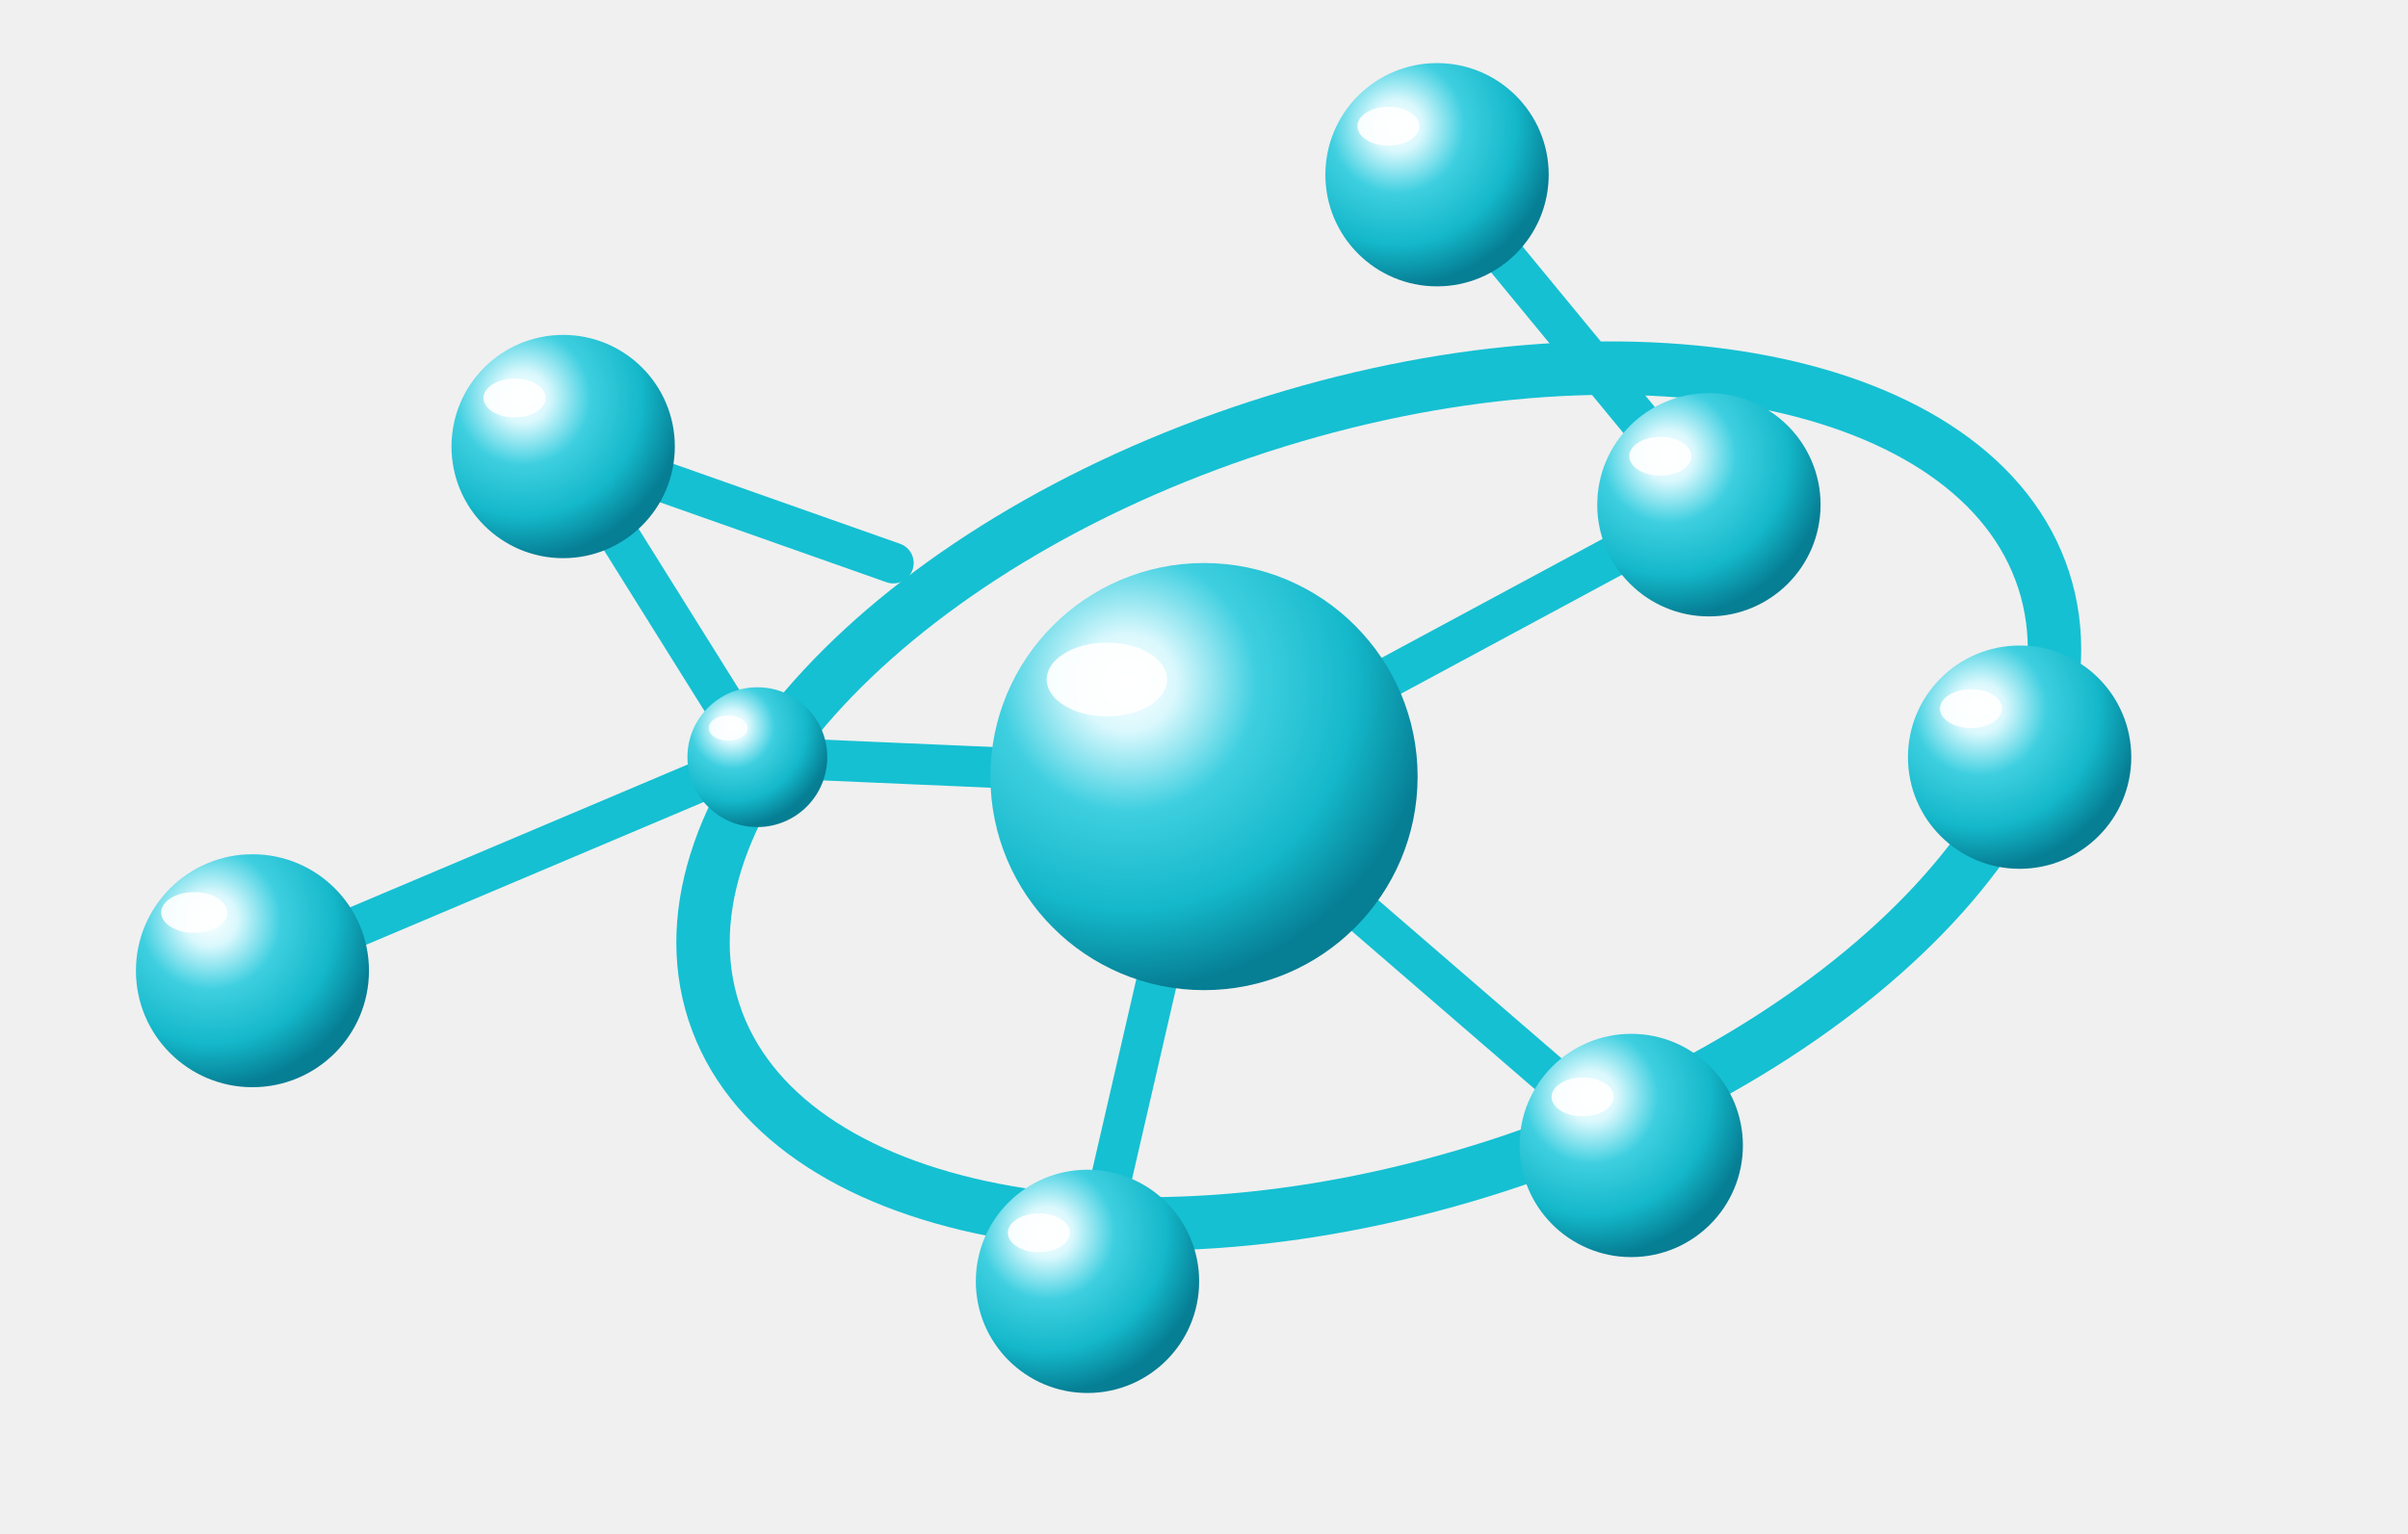
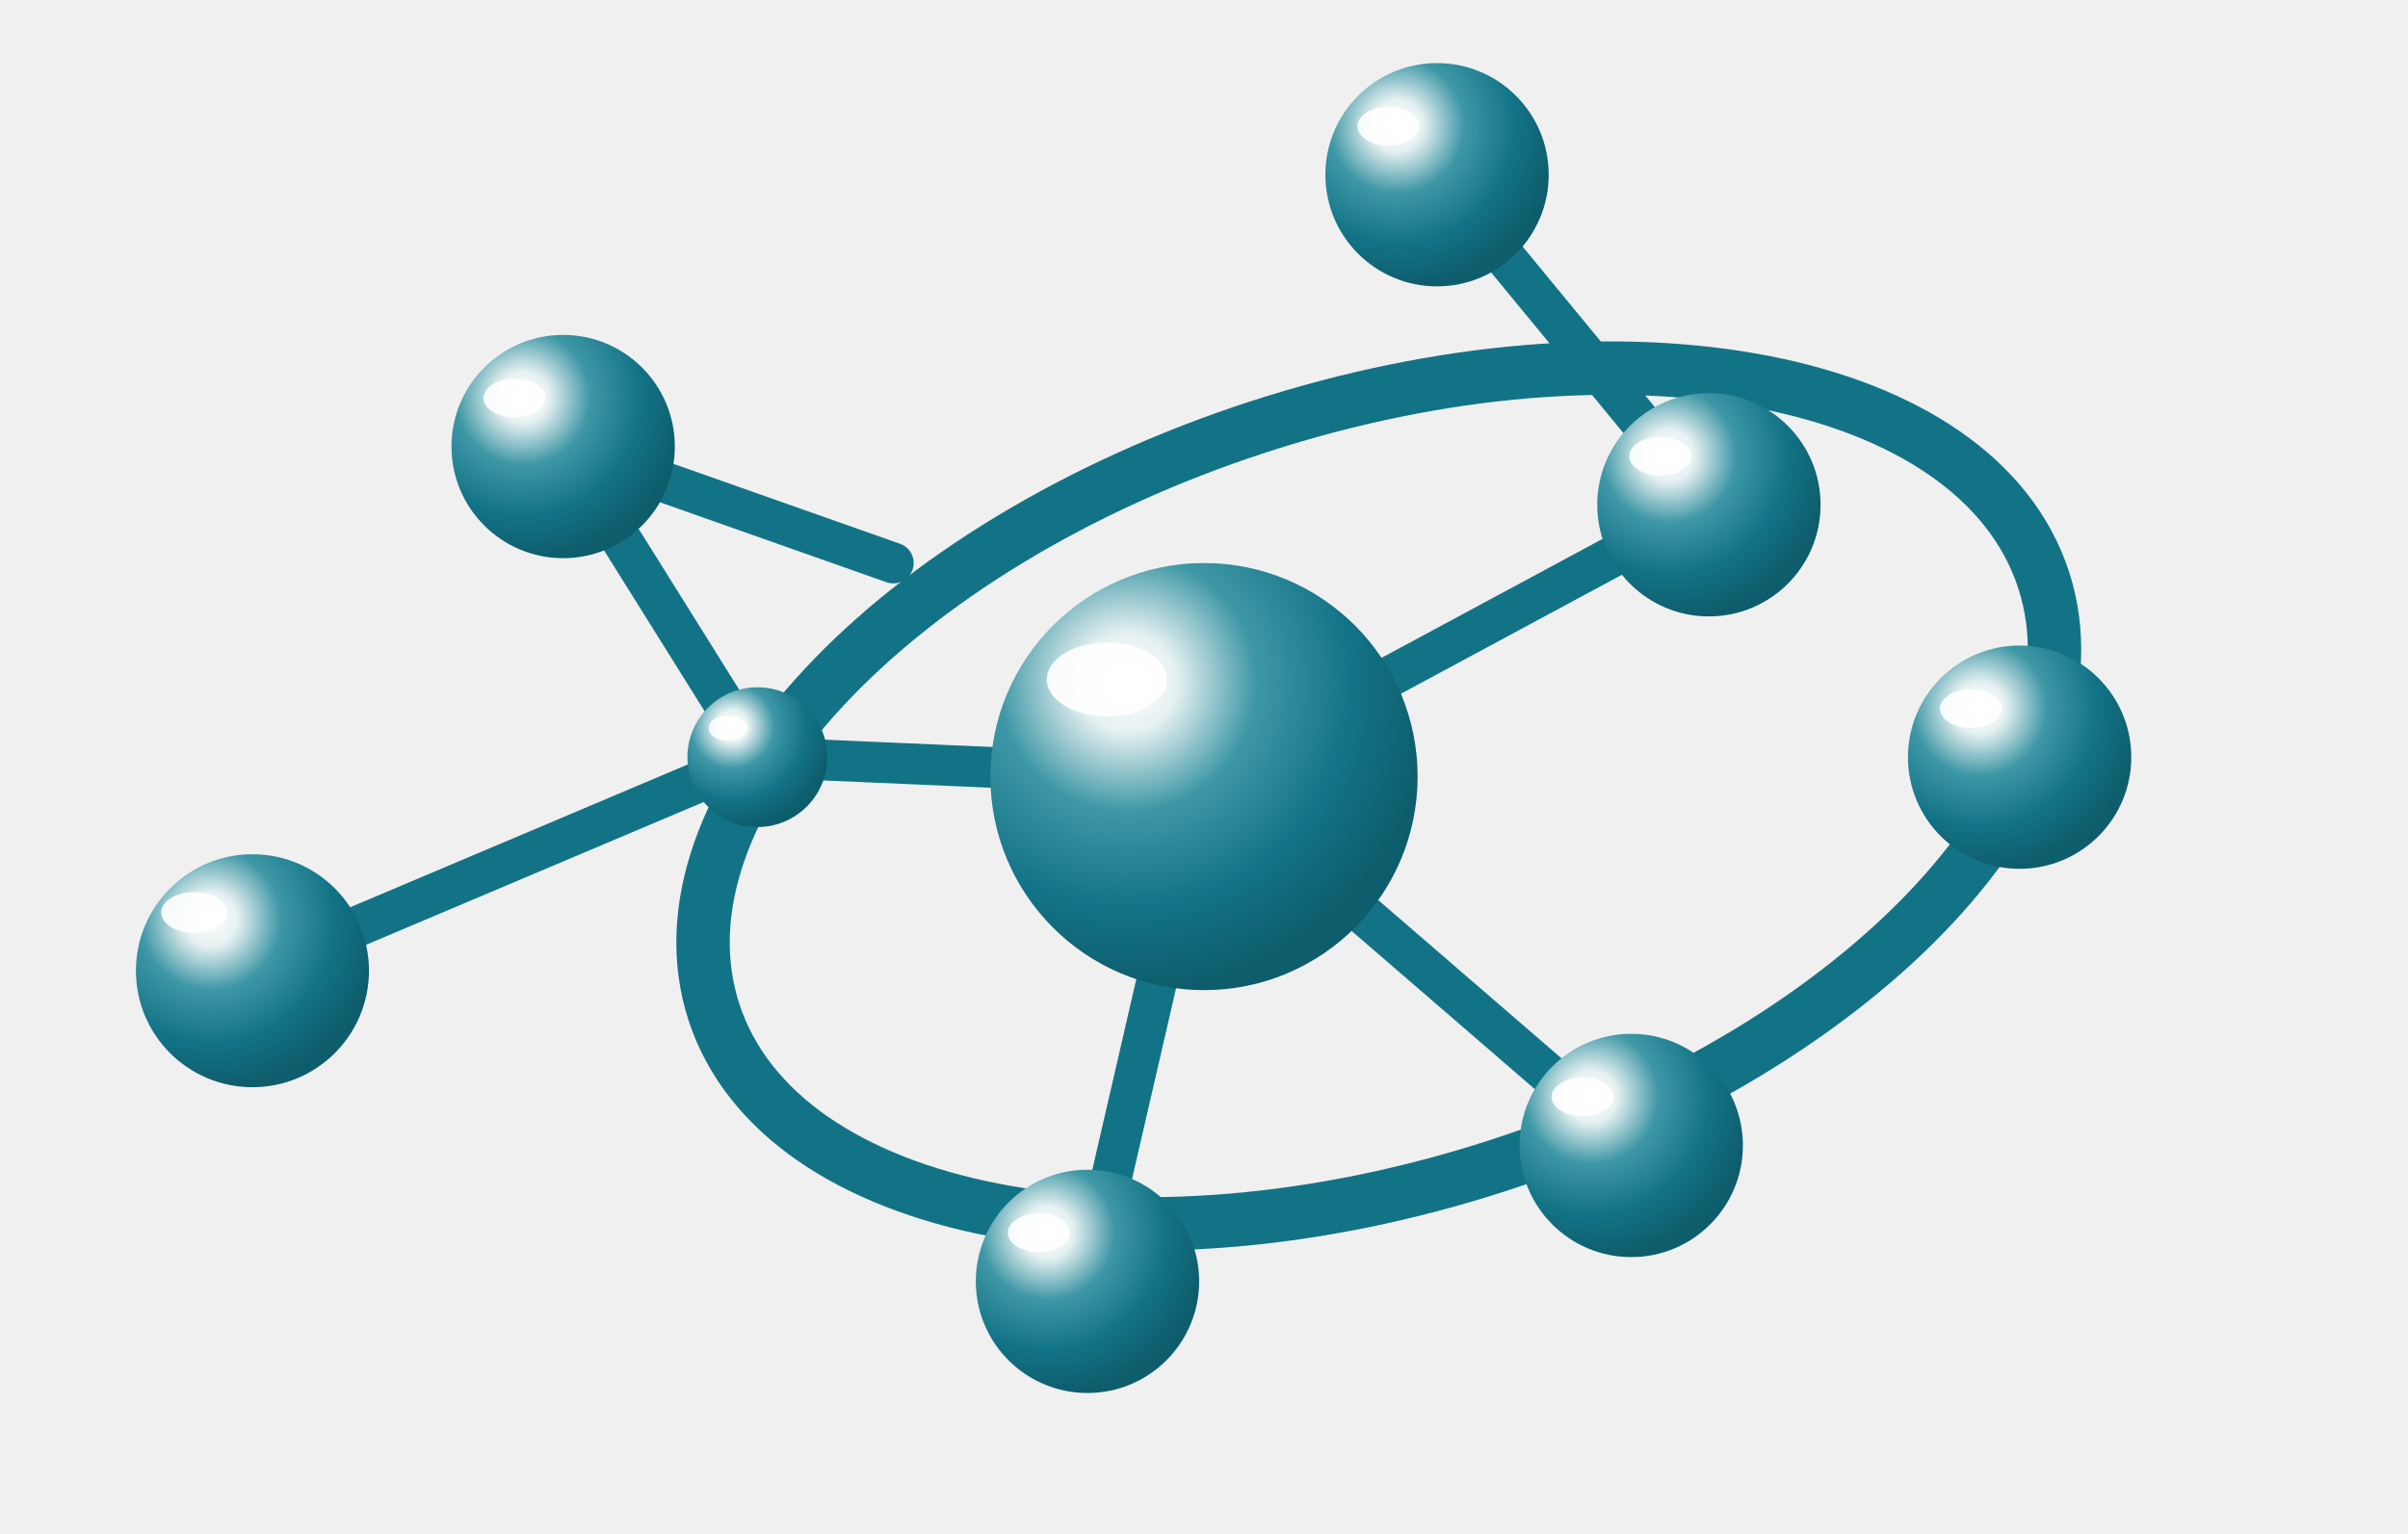
<svg xmlns="http://www.w3.org/2000/svg" viewBox="0 0 248 158" role="img" aria-labelledby="logo-title logo-desc">
  <defs>
    <radialGradient id="ball" cx="32%" cy="28%" r="72%">
      <stop offset="0%" stop-color="#ffffff" />
-       <stop offset="16%" stop-color="#d9f8fd" />
-       <stop offset="42%" stop-color="#3ecfe0" />
-       <stop offset="74%" stop-color="#14b8ca" />
-       <stop offset="100%" stop-color="#067e94" />
+       <stop offset="16%" stop-color="#E6F1F1" />
+       <stop offset="42%" stop-color="#3E97A6" />
+       <stop offset="74%" stop-color="#127386" />
+       <stop offset="100%" stop-color="#0E5D6C" />
    </radialGradient>
  </defs>
-   <g fill="none" stroke="#15c0d2" stroke-linecap="round" stroke-linejoin="round">
+   <g fill="none" stroke="#127386" stroke-linecap="round" stroke-linejoin="round">
    <ellipse cx="142" cy="82" rx="72" ry="40" transform="rotate(-18 142 82)" stroke-width="5.5" />
    <g stroke-width="4.2">
      <path d="M26 100 L78 78" />
      <path d="M58 46 L78 78" />
      <path d="M58 46 L92 58" />
      <path d="M78 78 L124 80" />
      <path d="M124 80 L112 132" />
      <path d="M124 80 L176 52" />
      <path d="M148 18 L176 52" />
      <path d="M124 80 L168 118" />
    </g>
  </g>
  <g fill="url(#ball)">
    <circle cx="26" cy="100" r="12" />
    <circle cx="58" cy="46" r="11.5" />
    <circle cx="78" cy="78" r="7.2" />
    <circle cx="148" cy="18" r="11.5" />
    <circle cx="176" cy="52" r="11.5" />
    <circle cx="208" cy="78" r="11.5" />
    <circle cx="168" cy="118" r="11.5" />
    <circle cx="112" cy="132" r="11.5" />
    <circle cx="124" cy="80" r="22" />
  </g>
  <g fill="#ffffff">
    <ellipse cx="20" cy="94" rx="3.4" ry="2.1" opacity="0.9" />
    <ellipse cx="53" cy="41" rx="3.2" ry="2" opacity="0.9" />
    <ellipse cx="75" cy="75" rx="2" ry="1.3" opacity="0.85" />
    <ellipse cx="143" cy="13" rx="3.2" ry="2" opacity="0.9" />
    <ellipse cx="171" cy="47" rx="3.2" ry="2" opacity="0.9" />
    <ellipse cx="203" cy="73" rx="3.2" ry="2" opacity="0.9" />
    <ellipse cx="163" cy="113" rx="3.2" ry="2" opacity="0.9" />
    <ellipse cx="107" cy="127" rx="3.2" ry="2" opacity="0.9" />
    <ellipse cx="114" cy="70" rx="6.2" ry="3.8" opacity="0.92" />
  </g>
</svg>
